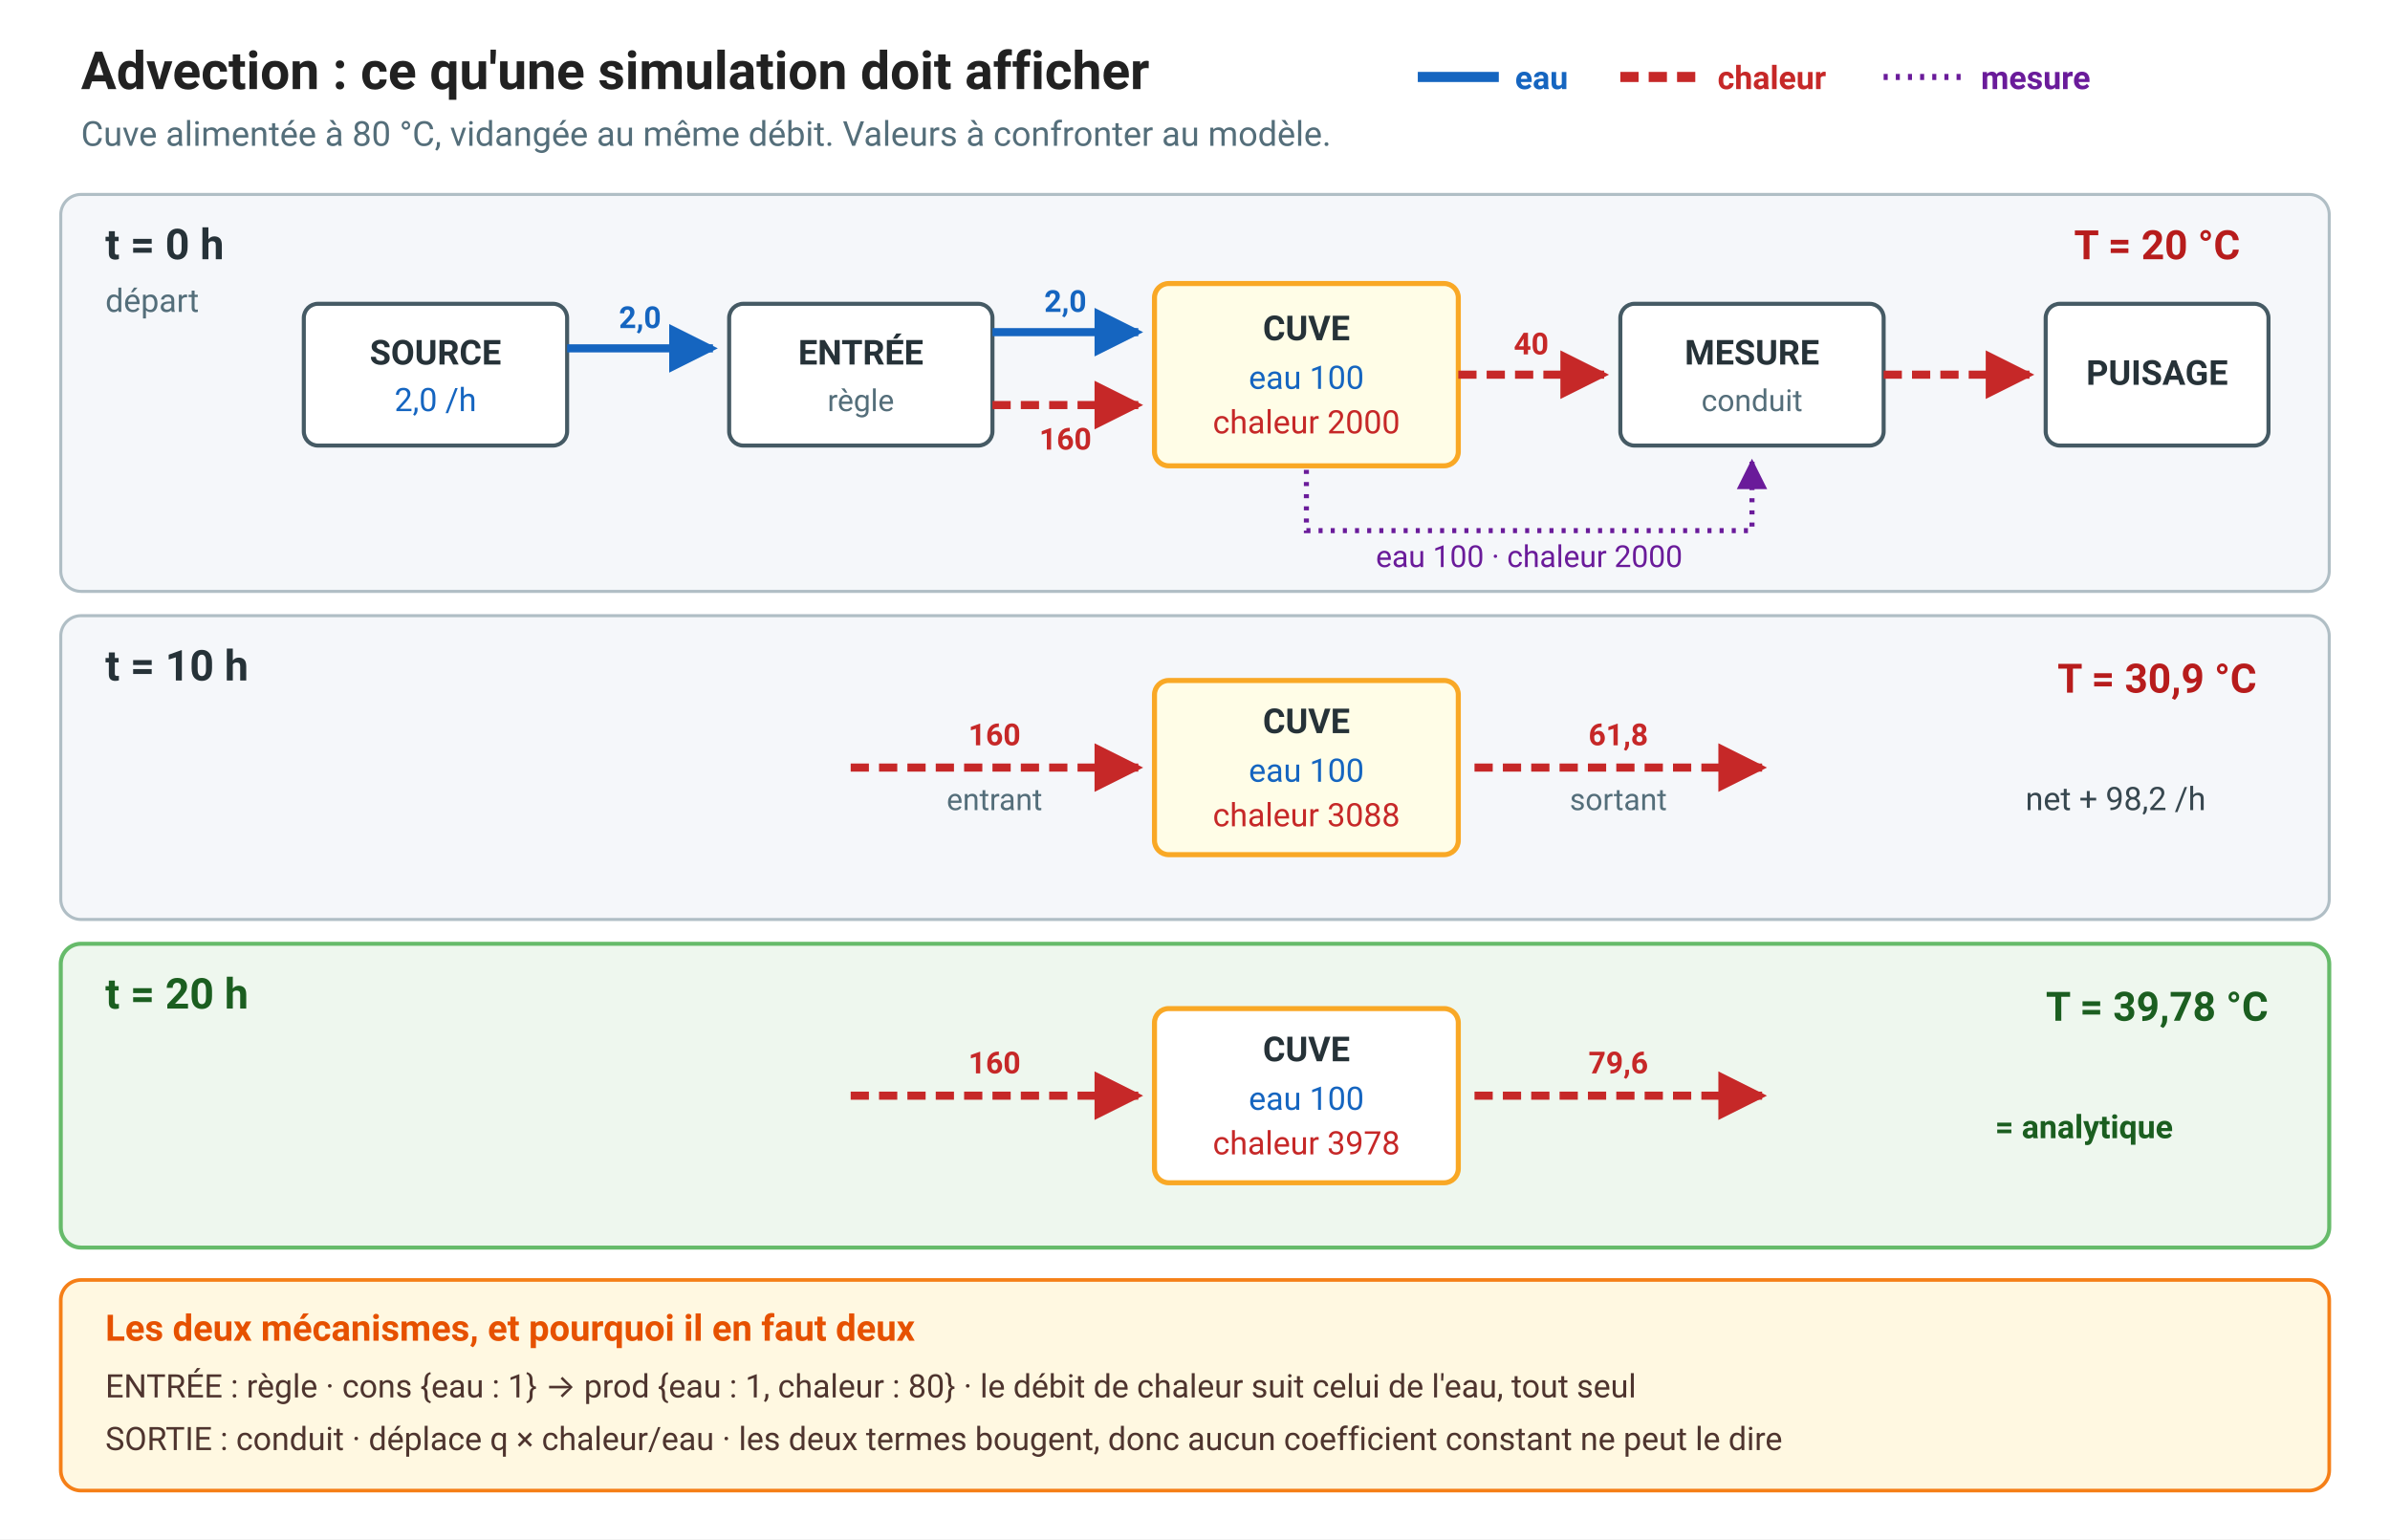
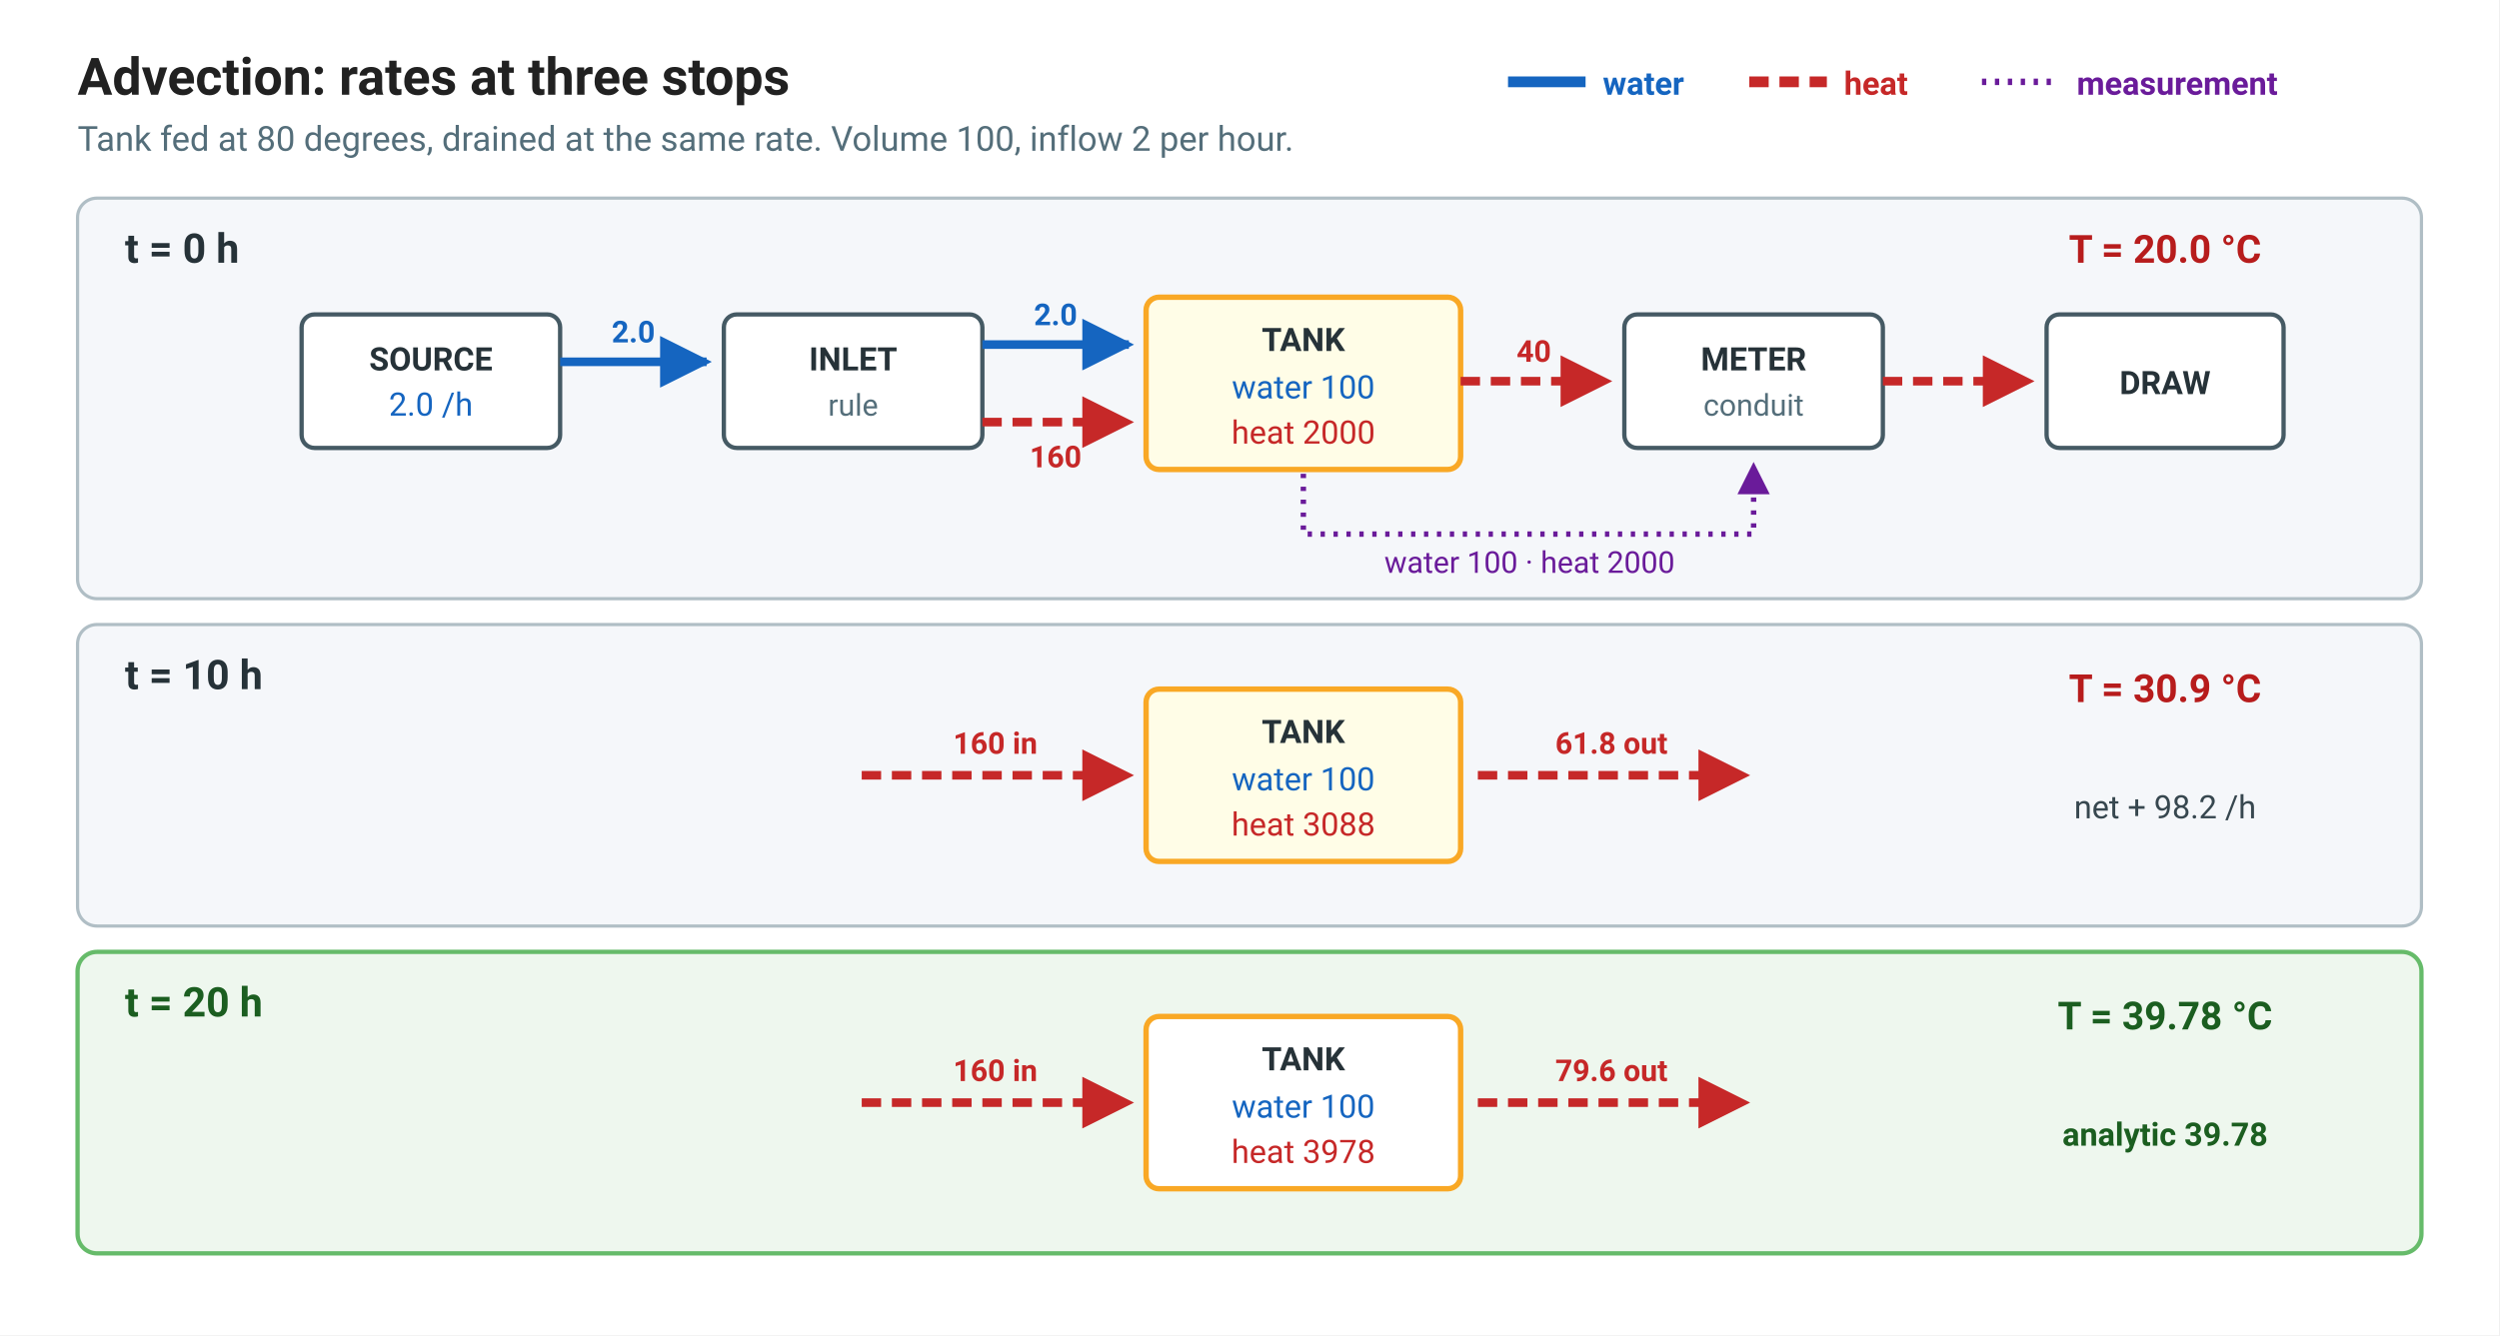
- <svg xmlns="http://www.w3.org/2000/svg" viewBox="0 0 1180 760" width="1180" height="760" font-family="system-ui, -apple-system, 'Segoe UI', Roboto, sans-serif">
-   <rect x="0" y="0" width="1180" height="760" fill="#ffffff" />
+ <svg xmlns="http://www.w3.org/2000/svg" viewBox="0 0 1160 620" width="1160" height="620" font-family="system-ui, -apple-system, 'Segoe UI', Roboto, sans-serif">
+   <rect x="0" y="0" width="1160" height="620" fill="#ffffff" />
  <defs>
    <marker id="aw" viewBox="0 0 10 10" refX="9" refY="5" markerWidth="6" markerHeight="6" orient="auto-start-reverse">
      <path d="M 0 0 L 10 5 L 0 10 z" fill="#1565c0" />
    </marker>
    <marker id="ah" viewBox="0 0 10 10" refX="9" refY="5" markerWidth="6" markerHeight="6" orient="auto-start-reverse">
      <path d="M 0 0 L 10 5 L 0 10 z" fill="#c62828" />
    </marker>
    <marker id="am" viewBox="0 0 10 10" refX="9" refY="5" markerWidth="6" markerHeight="6" orient="auto-start-reverse">
      <path d="M 0 0 L 10 5 L 0 10 z" fill="#6a1b9a" />
    </marker>
  </defs>
-   <g id="title">
-     <text x="40" y="44" font-size="26" font-weight="700" fill="#212121">Advection : ce qu'une simulation doit afficher</text>
-     <text x="40" y="72" font-size="17" fill="#546e7a">Cuve alimentée à 80 °C, vidangée au même débit. Valeurs à confronter au modèle.</text>
+   <text x="36" y="44" font-size="24" font-weight="700" fill="#212121">Advection: rates at three stops</text>
+   <text x="36" y="70" font-size="16" fill="#546e7a">Tank fed at 80 degrees, drained at the same rate. Volume 100, inflow 2 per hour.</text>
+   <g id="legend">
+     <line x1="700" y1="38" x2="736" y2="38" stroke="#1565c0" stroke-width="5" />
+     <text x="744" y="44" font-size="15" fill="#1565c0" font-weight="600">water</text>
+     <line x1="812" y1="38" x2="848" y2="38" stroke="#c62828" stroke-width="5" stroke-dasharray="9 5" />
+     <text x="856" y="44" font-size="15" fill="#c62828" font-weight="600">heat</text>
+     <line x1="920" y1="38" x2="956" y2="38" stroke="#6a1b9a" stroke-width="3" stroke-dasharray="2 4" />
+     <text x="964" y="44" font-size="15" fill="#6a1b9a" font-weight="600">measurement</text>
  </g>
-   <g id="legend">
-     <line x1="700" y1="38" x2="740" y2="38" stroke="#1565c0" stroke-width="5" />
-     <text x="748" y="44" font-size="16" fill="#1565c0" font-weight="600">eau</text>
-     <line x1="800" y1="38" x2="840" y2="38" stroke="#c62828" stroke-width="5" stroke-dasharray="9 5" />
-     <text x="848" y="44" font-size="16" fill="#c62828" font-weight="600">chaleur</text>
-     <line x1="930" y1="38" x2="970" y2="38" stroke="#6a1b9a" stroke-width="3" stroke-dasharray="2 4" />
-     <text x="978" y="44" font-size="16" fill="#6a1b9a" font-weight="600">mesure</text>
+   <g id="t0">
+     <rect x="36" y="92" width="1088" height="186" rx="9" fill="#f5f7fa" stroke="#b0bec5" stroke-width="1.5" />
+     <text x="58" y="122" font-size="19" font-weight="700" fill="#263238">t = 0 h</text>
+     <rect x="140" y="146" width="120" height="62" rx="6" fill="#ffffff" stroke="#455a64" stroke-width="2" />
+     <text x="200" y="172" font-size="15" font-weight="600" fill="#263238" text-anchor="middle">SOURCE</text>
+     <text x="200" y="193" font-size="15" fill="#1565c0" text-anchor="middle">2.0 /h</text>
+     <rect x="336" y="146" width="120" height="62" rx="6" fill="#ffffff" stroke="#455a64" stroke-width="2" />
+     <text x="396" y="172" font-size="15" font-weight="600" fill="#263238" text-anchor="middle">INLET</text>
+     <text x="396" y="193" font-size="14" fill="#546e7a" text-anchor="middle">rule</text>
+     <rect x="532" y="138" width="146" height="80" rx="6" fill="#fffde7" stroke="#f9a825" stroke-width="2.5" />
+     <text x="605" y="163" font-size="15" font-weight="700" fill="#263238" text-anchor="middle">TANK</text>
+     <text x="605" y="185" font-size="15" fill="#1565c0" text-anchor="middle">water 100</text>
+     <text x="605" y="206" font-size="15" fill="#c62828" text-anchor="middle">heat 2000</text>
+     <rect x="754" y="146" width="120" height="62" rx="6" fill="#ffffff" stroke="#455a64" stroke-width="2" />
+     <text x="814" y="172" font-size="15" font-weight="600" fill="#263238" text-anchor="middle">METER</text>
+     <text x="814" y="193" font-size="14" fill="#546e7a" text-anchor="middle">conduit</text>
+     <rect x="950" y="146" width="110" height="62" rx="6" fill="#ffffff" stroke="#455a64" stroke-width="2" />
+     <text x="1005" y="183" font-size="15" font-weight="600" fill="#263238" text-anchor="middle">DRAW</text>
+     <line x1="260" y1="168" x2="328" y2="168" stroke="#1565c0" stroke-width="4" marker-end="url(#aw)" />
+     <text x="294" y="159" font-size="14" fill="#1565c0" text-anchor="middle" font-weight="600">2.0</text>
+     <line x1="456" y1="160" x2="524" y2="160" stroke="#1565c0" stroke-width="4" marker-end="url(#aw)" />
+     <text x="490" y="151" font-size="14" fill="#1565c0" text-anchor="middle" font-weight="600">2.0</text>
+     <line x1="456" y1="196" x2="524" y2="196" stroke="#c62828" stroke-width="4" stroke-dasharray="9 5" marker-end="url(#ah)" />
+     <text x="490" y="217" font-size="14" fill="#c62828" text-anchor="middle" font-weight="600">160</text>
+     <line x1="678" y1="177" x2="746" y2="177" stroke="#c62828" stroke-width="4" stroke-dasharray="9 5" marker-end="url(#ah)" />
+     <text x="712" y="168" font-size="14" fill="#c62828" text-anchor="middle" font-weight="600">40</text>
+     <line x1="874" y1="177" x2="942" y2="177" stroke="#c62828" stroke-width="4" stroke-dasharray="9 5" marker-end="url(#ah)" />
+     <path d="M 605 220 L 605 248 L 814 248 L 814 216" fill="none" stroke="#6a1b9a" stroke-width="2.5" stroke-dasharray="2 4" marker-end="url(#am)" />
+     <text x="710" y="266" font-size="14" fill="#6a1b9a" text-anchor="middle">water 100 · heat 2000</text>
+     <text x="1005" y="122" font-size="18" font-weight="700" fill="#b71c1c" text-anchor="middle">T = 20.0 °C</text>
  </g>
-   <g id="row-t0">
-     <rect x="30" y="96" width="1120" height="196" rx="10" fill="#f5f7fa" stroke="#b0bec5" stroke-width="1.5" />
-     <text x="52" y="128" font-size="21" font-weight="700" fill="#263238">t = 0 h</text>
-     <text x="52" y="154" font-size="16" fill="#546e7a">départ</text>
-     <rect x="150" y="150" width="130" height="70" rx="7" fill="#ffffff" stroke="#455a64" stroke-width="2" />
-     <text x="215" y="180" font-size="17" font-weight="600" fill="#263238" text-anchor="middle">SOURCE</text>
-     <text x="215" y="203" font-size="16" fill="#1565c0" text-anchor="middle">2,0 /h</text>
-     <rect x="360" y="150" width="130" height="70" rx="7" fill="#ffffff" stroke="#455a64" stroke-width="2" />
-     <text x="425" y="180" font-size="17" font-weight="600" fill="#263238" text-anchor="middle">ENTRÉE</text>
-     <text x="425" y="203" font-size="15" fill="#546e7a" text-anchor="middle">règle</text>
-     <rect x="570" y="140" width="150" height="90" rx="7" fill="#fffde7" stroke="#f9a825" stroke-width="2.5" />
-     <text x="645" y="168" font-size="17" font-weight="600" fill="#263238" text-anchor="middle">CUVE</text>
-     <text x="645" y="192" font-size="16" fill="#1565c0" text-anchor="middle">eau 100</text>
-     <text x="645" y="214" font-size="16" fill="#c62828" text-anchor="middle">chaleur 2000</text>
-     <rect x="800" y="150" width="130" height="70" rx="7" fill="#ffffff" stroke="#455a64" stroke-width="2" />
-     <text x="865" y="180" font-size="17" font-weight="600" fill="#263238" text-anchor="middle">MESURE</text>
-     <text x="865" y="203" font-size="15" fill="#546e7a" text-anchor="middle">conduit</text>
-     <rect x="1010" y="150" width="110" height="70" rx="7" fill="#ffffff" stroke="#455a64" stroke-width="2" />
-     <text x="1065" y="190" font-size="17" font-weight="600" fill="#263238" text-anchor="middle">PUISAGE</text>
-     <line x1="280" y1="172" x2="352" y2="172" stroke="#1565c0" stroke-width="4" marker-end="url(#aw)" />
-     <text x="316" y="162" font-size="15" fill="#1565c0" text-anchor="middle" font-weight="600">2,0</text>
-     <line x1="490" y1="164" x2="562" y2="164" stroke="#1565c0" stroke-width="4" marker-end="url(#aw)" />
-     <text x="526" y="154" font-size="15" fill="#1565c0" text-anchor="middle" font-weight="600">2,0</text>
-     <line x1="490" y1="200" x2="562" y2="200" stroke="#c62828" stroke-width="4" stroke-dasharray="9 5" marker-end="url(#ah)" />
-     <text x="526" y="222" font-size="15" fill="#c62828" text-anchor="middle" font-weight="600">160</text>
-     <line x1="720" y1="185" x2="792" y2="185" stroke="#c62828" stroke-width="4" stroke-dasharray="9 5" marker-end="url(#ah)" />
-     <text x="756" y="175" font-size="15" fill="#c62828" text-anchor="middle" font-weight="600">40</text>
-     <line x1="930" y1="185" x2="1002" y2="185" stroke="#c62828" stroke-width="4" stroke-dasharray="9 5" marker-end="url(#ah)" />
-     <path d="M 645 232 L 645 262 L 865 262 L 865 228" fill="none" stroke="#6a1b9a" stroke-width="2.5" stroke-dasharray="2 4" marker-end="url(#am)" />
-     <text x="755" y="280" font-size="15" fill="#6a1b9a" text-anchor="middle">eau 100 · chaleur 2000</text>
-     <rect x="30" y="96" width="112" height="196" rx="10" fill="none" />
-     <text x="1065" y="128" font-size="20" font-weight="700" fill="#b71c1c" text-anchor="middle">T = 20 °C</text>
+   <g id="t10">
+     <rect x="36" y="290" width="1088" height="140" rx="9" fill="#f5f7fa" stroke="#b0bec5" stroke-width="1.5" />
+     <text x="58" y="320" font-size="19" font-weight="700" fill="#263238">t = 10 h</text>
+     <rect x="532" y="320" width="146" height="80" rx="6" fill="#fffde7" stroke="#f9a825" stroke-width="2.5" />
+     <text x="605" y="345" font-size="15" font-weight="700" fill="#263238" text-anchor="middle">TANK</text>
+     <text x="605" y="367" font-size="15" fill="#1565c0" text-anchor="middle">water 100</text>
+     <text x="605" y="388" font-size="15" fill="#c62828" text-anchor="middle">heat 3088</text>
+     <line x1="400" y1="360" x2="524" y2="360" stroke="#c62828" stroke-width="4" stroke-dasharray="9 5" marker-end="url(#ah)" />
+     <text x="462" y="350" font-size="14" fill="#c62828" text-anchor="middle" font-weight="600">160 in</text>
+     <line x1="686" y1="360" x2="810" y2="360" stroke="#c62828" stroke-width="4" stroke-dasharray="9 5" marker-end="url(#ah)" />
+     <text x="748" y="350" font-size="14" fill="#c62828" text-anchor="middle" font-weight="600">61.8 out</text>
+     <text x="1005" y="326" font-size="18" font-weight="700" fill="#b71c1c" text-anchor="middle">T = 30.9 °C</text>
+     <text x="1005" y="380" font-size="15" fill="#37474f" text-anchor="middle">net + 98.2 /h</text>
  </g>
-   <g id="row-t10">
-     <rect x="30" y="304" width="1120" height="150" rx="10" fill="#f5f7fa" stroke="#b0bec5" stroke-width="1.5" />
-     <text x="52" y="336" font-size="21" font-weight="700" fill="#263238">t = 10 h</text>
-     <rect x="570" y="336" width="150" height="86" rx="7" fill="#fffde7" stroke="#f9a825" stroke-width="2.5" />
-     <text x="645" y="362" font-size="17" font-weight="600" fill="#263238" text-anchor="middle">CUVE</text>
-     <text x="645" y="386" font-size="16" fill="#1565c0" text-anchor="middle">eau 100</text>
-     <text x="645" y="408" font-size="16" fill="#c62828" text-anchor="middle">chaleur 3088</text>
-     <line x1="420" y1="379" x2="562" y2="379" stroke="#c62828" stroke-width="4" stroke-dasharray="9 5" marker-end="url(#ah)" />
-     <text x="491" y="368" font-size="15" fill="#c62828" text-anchor="middle" font-weight="600">160</text>
-     <text x="491" y="400" font-size="15" fill="#546e7a" text-anchor="middle">entrant</text>
-     <line x1="728" y1="379" x2="870" y2="379" stroke="#c62828" stroke-width="4" stroke-dasharray="9 5" marker-end="url(#ah)" />
-     <text x="799" y="368" font-size="15" fill="#c62828" text-anchor="middle" font-weight="600">61,8</text>
-     <text x="799" y="400" font-size="15" fill="#546e7a" text-anchor="middle">sortant</text>
-     <text x="1065" y="342" font-size="20" font-weight="700" fill="#b71c1c" text-anchor="middle">T = 30,9 °C</text>
-     <text x="1000" y="400" font-size="16" fill="#37474f">net + 98,2 /h</text>
-   </g>
-   <g id="row-t20">
-     <rect x="30" y="466" width="1120" height="150" rx="10" fill="#eef7ee" stroke="#66bb6a" stroke-width="2" />
-     <text x="52" y="498" font-size="21" font-weight="700" fill="#1b5e20">t = 20 h</text>
-     <rect x="570" y="498" width="150" height="86" rx="7" fill="#ffffff" stroke="#f9a825" stroke-width="2.5" />
-     <text x="645" y="524" font-size="17" font-weight="600" fill="#263238" text-anchor="middle">CUVE</text>
-     <text x="645" y="548" font-size="16" fill="#1565c0" text-anchor="middle">eau 100</text>
-     <text x="645" y="570" font-size="16" fill="#c62828" text-anchor="middle">chaleur 3978</text>
-     <line x1="420" y1="541" x2="562" y2="541" stroke="#c62828" stroke-width="4" stroke-dasharray="9 5" marker-end="url(#ah)" />
-     <text x="491" y="530" font-size="15" fill="#c62828" text-anchor="middle" font-weight="600">160</text>
-     <line x1="728" y1="541" x2="870" y2="541" stroke="#c62828" stroke-width="4" stroke-dasharray="9 5" marker-end="url(#ah)" />
-     <text x="799" y="530" font-size="15" fill="#c62828" text-anchor="middle" font-weight="600">79,6</text>
-     <text x="1065" y="504" font-size="20" font-weight="700" fill="#1b5e20" text-anchor="middle">T = 39,78 °C</text>
-     <text x="985" y="562" font-size="16" font-weight="600" fill="#1b5e20">= analytique</text>
-   </g>
-   <g id="key">
-     <rect x="30" y="632" width="1120" height="104" rx="10" fill="#fff8e1" stroke="#f57f17" stroke-width="1.8" />
-     <text x="52" y="662" font-size="18" font-weight="700" fill="#e65100">Les deux mécanismes, et pourquoi il en faut deux</text>
-     <text x="52" y="690" font-size="16" fill="#4e342e">ENTRÉE : règle · cons {eau : 1} → prod {eau : 1, chaleur : 80} · le débit de chaleur suit celui de l'eau, tout seul</text>
-     <text x="52" y="716" font-size="16" fill="#4e342e">SORTIE : conduit · déplace q × chaleur/eau · les deux termes bougent, donc aucun coefficient constant ne peut le dire</text>
+   <g id="t20">
+     <rect x="36" y="442" width="1088" height="140" rx="9" fill="#eef7ee" stroke="#66bb6a" stroke-width="2" />
+     <text x="58" y="472" font-size="19" font-weight="700" fill="#1b5e20">t = 20 h</text>
+     <rect x="532" y="472" width="146" height="80" rx="6" fill="#ffffff" stroke="#f9a825" stroke-width="2.5" />
+     <text x="605" y="497" font-size="15" font-weight="700" fill="#263238" text-anchor="middle">TANK</text>
+     <text x="605" y="519" font-size="15" fill="#1565c0" text-anchor="middle">water 100</text>
+     <text x="605" y="540" font-size="15" fill="#c62828" text-anchor="middle">heat 3978</text>
+     <line x1="400" y1="512" x2="524" y2="512" stroke="#c62828" stroke-width="4" stroke-dasharray="9 5" marker-end="url(#ah)" />
+     <text x="462" y="502" font-size="14" fill="#c62828" text-anchor="middle" font-weight="600">160 in</text>
+     <line x1="686" y1="512" x2="810" y2="512" stroke="#c62828" stroke-width="4" stroke-dasharray="9 5" marker-end="url(#ah)" />
+     <text x="748" y="502" font-size="14" fill="#c62828" text-anchor="middle" font-weight="600">79.6 out</text>
+     <text x="1005" y="478" font-size="18" font-weight="700" fill="#1b5e20" text-anchor="middle">T = 39.78 °C</text>
+     <text x="1005" y="532" font-size="15" font-weight="600" fill="#1b5e20" text-anchor="middle">analytic 39.78</text>
  </g>
</svg>
